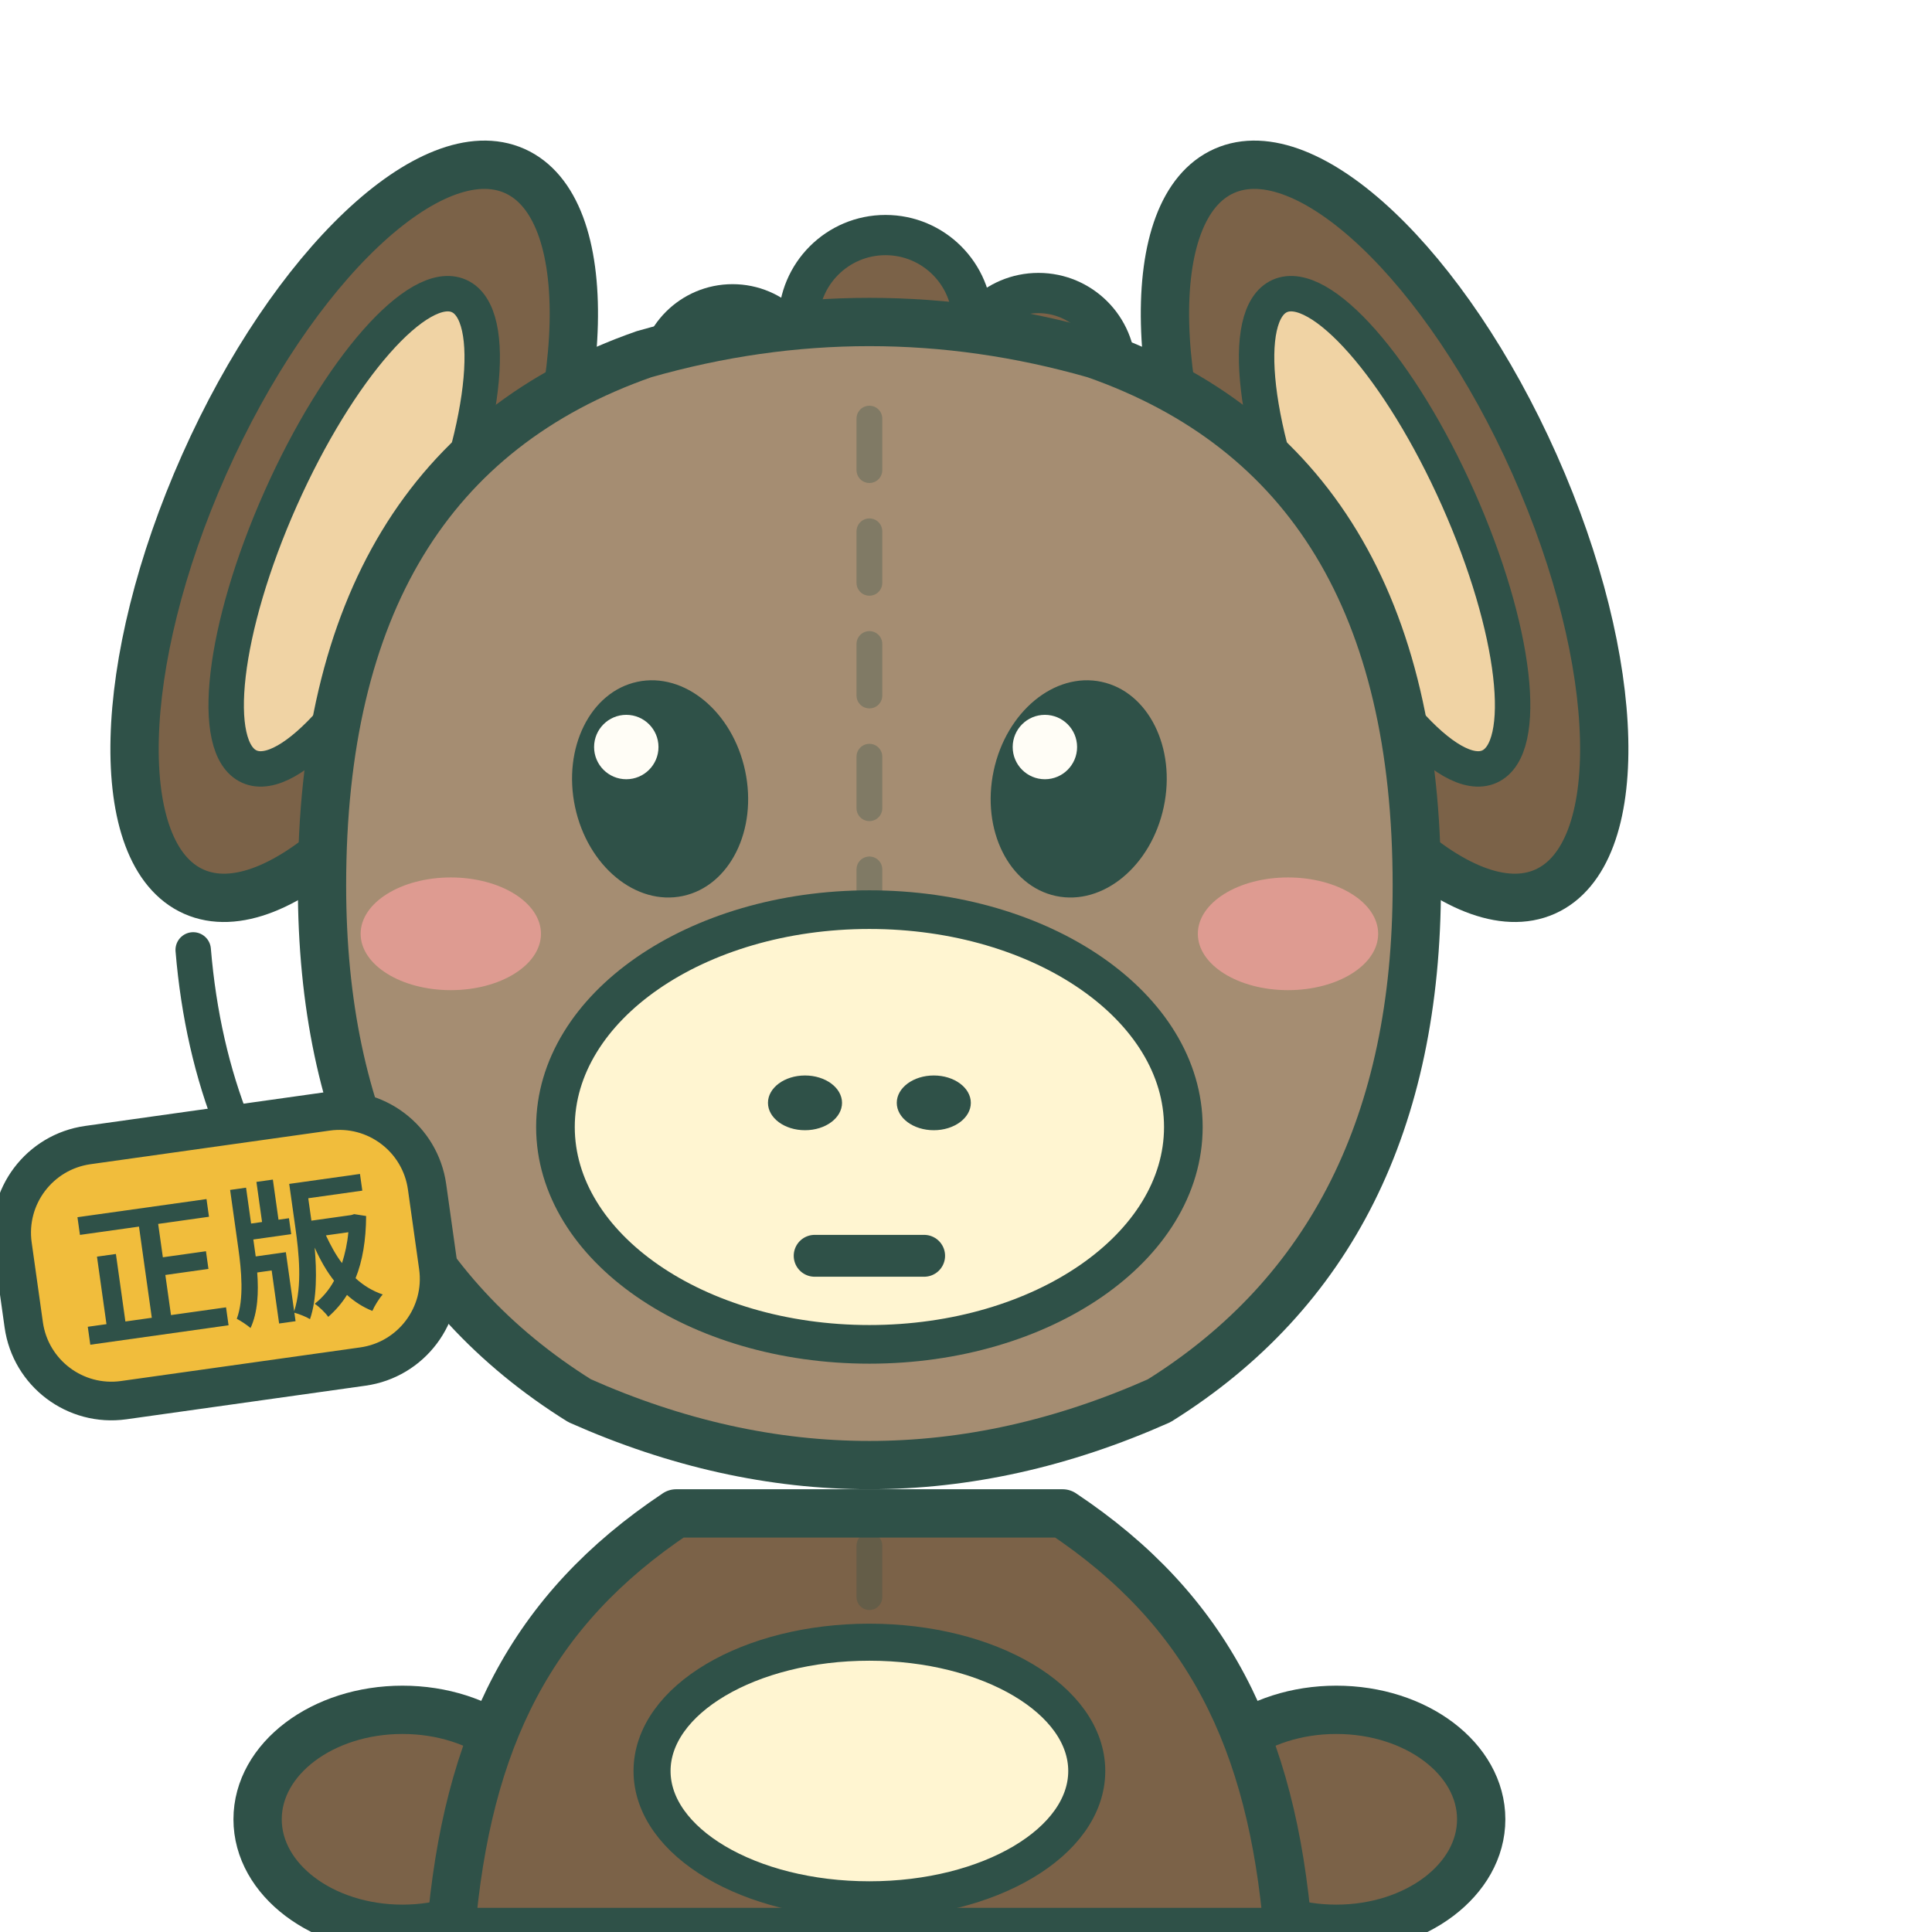
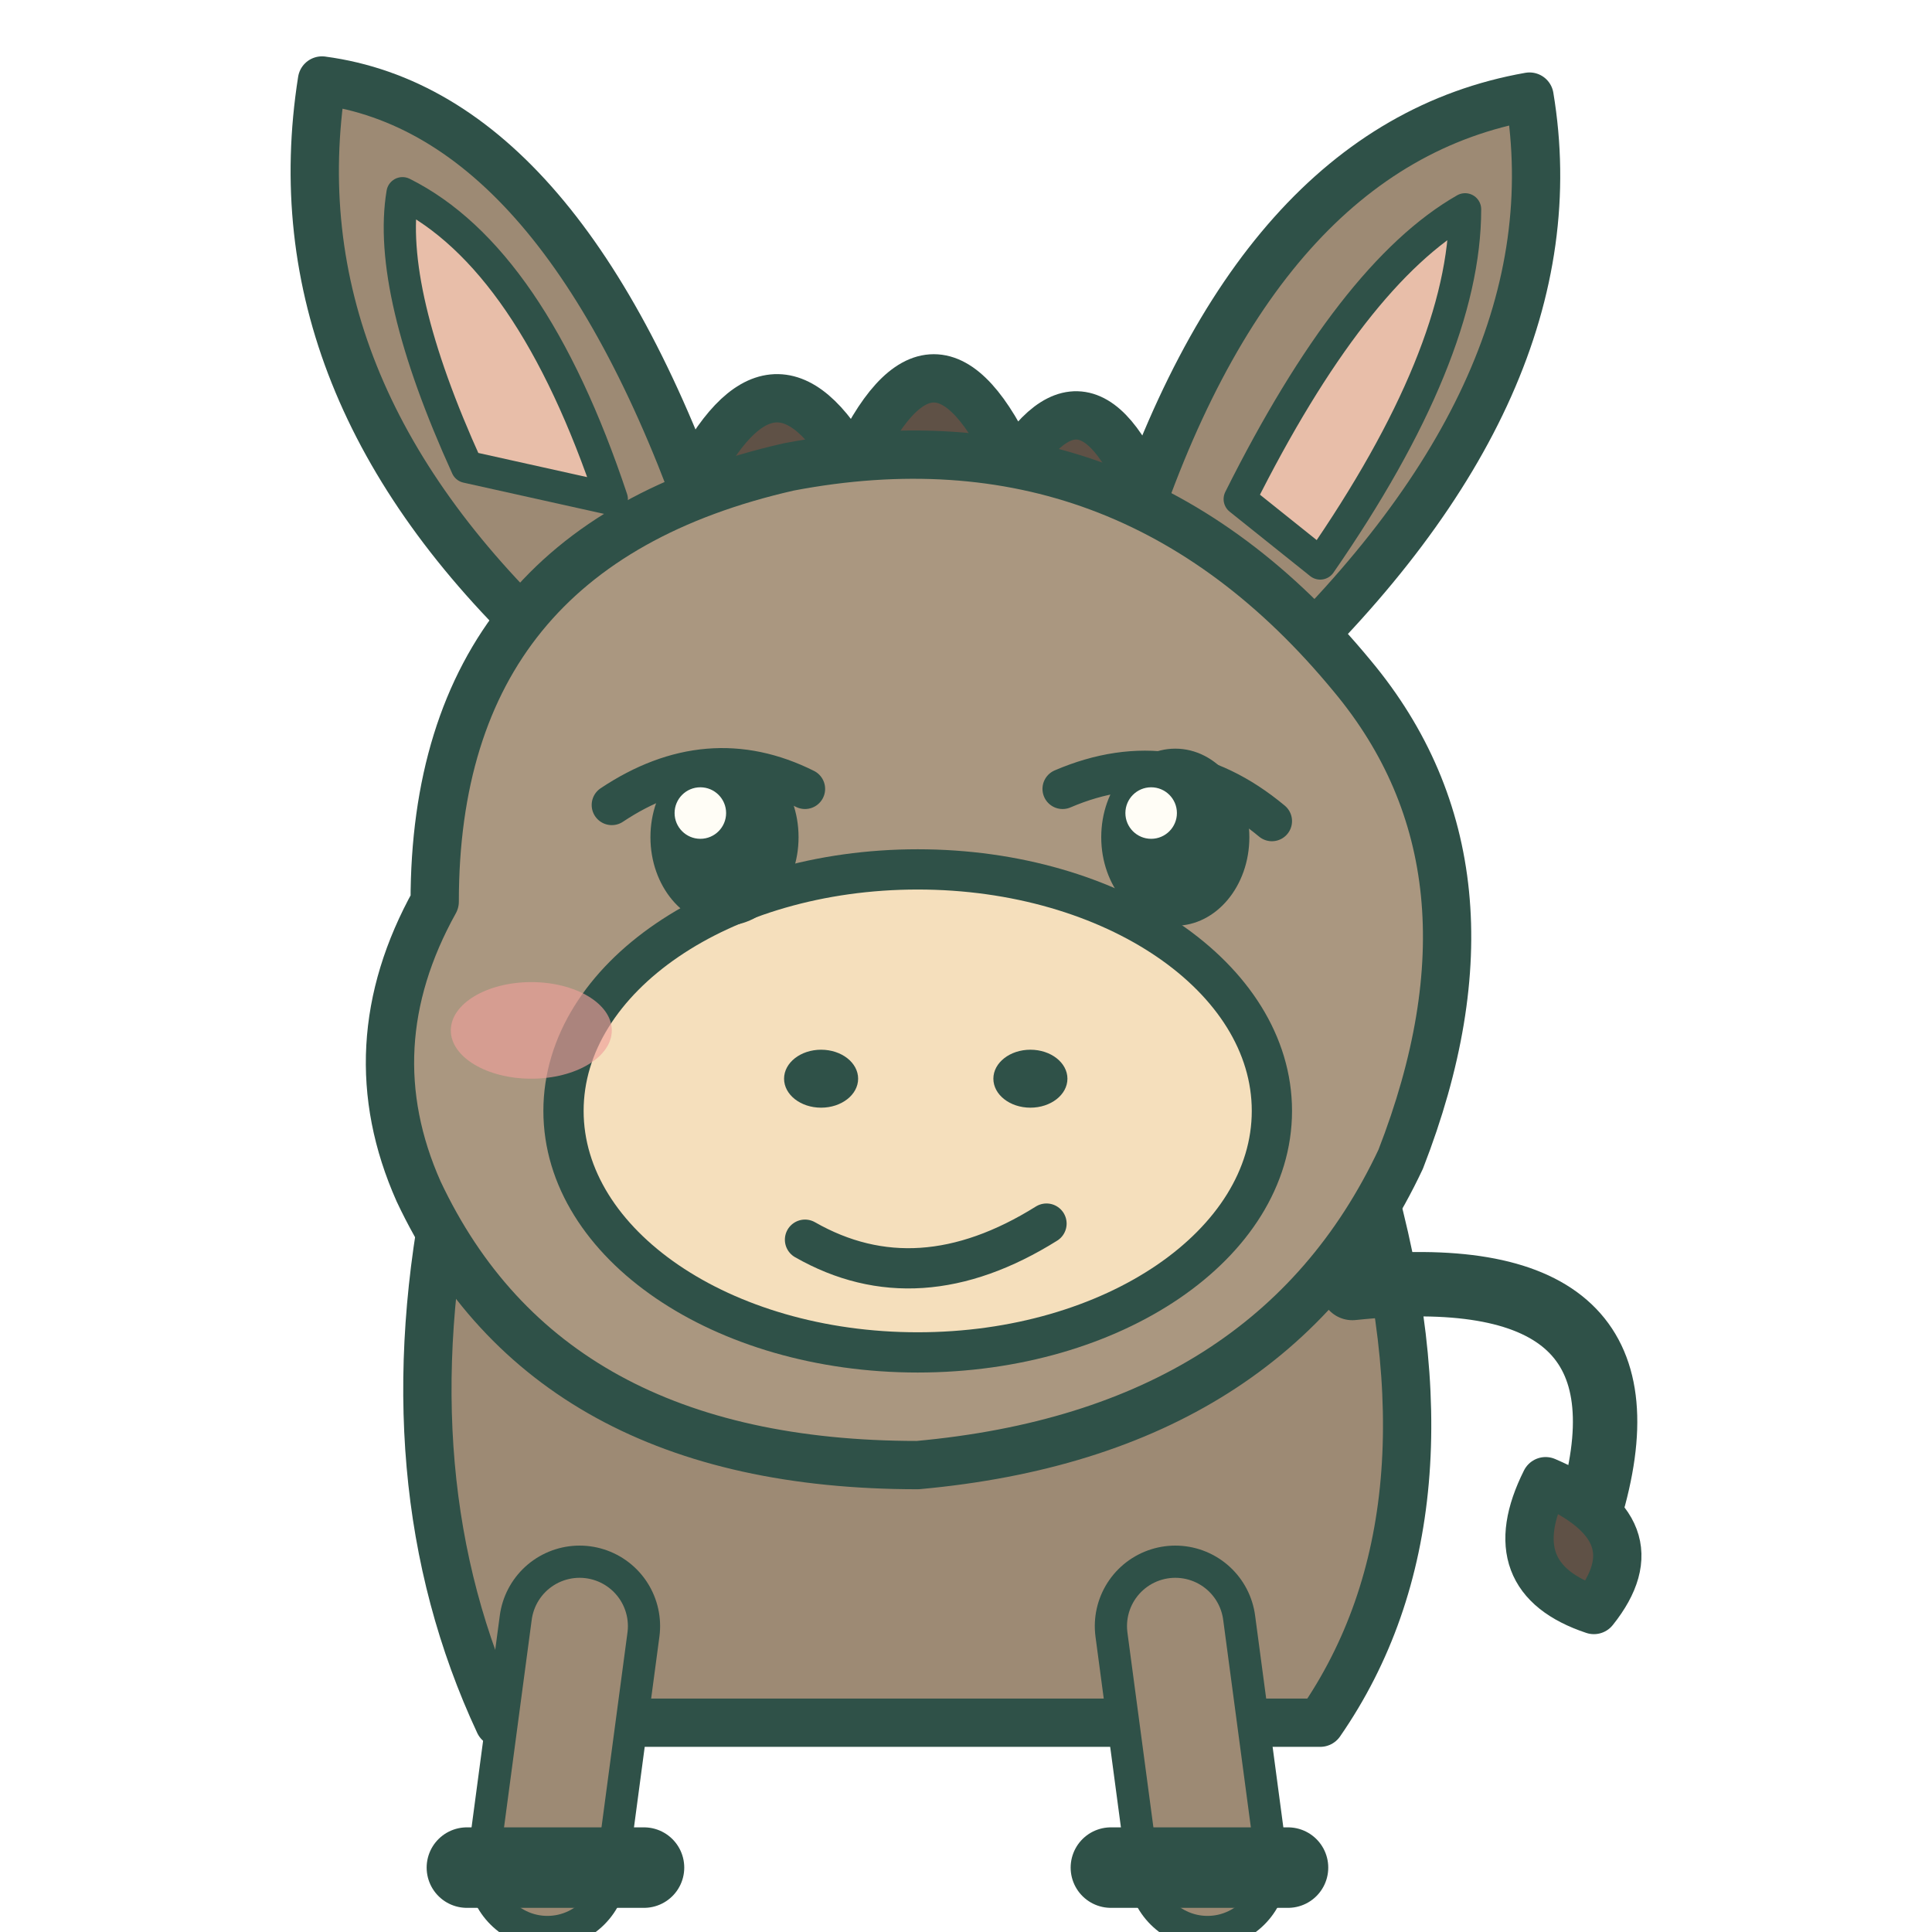
<svg xmlns="http://www.w3.org/2000/svg" viewBox="0 0 120 120" role="img" aria-label="art-donkey">
  <defs>
    <symbol id="art-donkey" viewBox="0 0 120 120">
      <g stroke="#2f5148" stroke-width="3" stroke-linecap="round" stroke-linejoin="round">
-         <ellipse cx="22" cy="33" rx="10.2" ry="24.5" fill="#7b6248" transform="rotate(24 22 33)" />
-         <ellipse cx="22" cy="33" rx="5" ry="16" fill="#f0d3a4" stroke-width="2.2" transform="rotate(24 22 33)" />
-         <ellipse cx="86" cy="33" rx="10.2" ry="24.5" fill="#7b6248" transform="rotate(-24 86 33)" />
-         <ellipse cx="86" cy="33" rx="5" ry="16" fill="#f0d3a4" stroke-width="2.2" transform="rotate(-24 86 33)" />
-         <ellipse cx="25" cy="113" rx="9" ry="6.8" fill="#7b6248" />
-         <ellipse cx="83" cy="113" rx="9" ry="6.8" fill="#7b6248" />
-         <path d="M42 94 C33 100 29 108 28 120 L80 120 C79 108 75 100 66 94 Z" fill="#7b6248" />
-         <ellipse cx="54" cy="110" rx="13.5" ry="8" fill="#fff5d1" stroke-width="2.3" />
-         <circle cx="45.5" cy="23.5" r="4.6" fill="#7b6248" stroke-width="2.5" />
-         <circle cx="55" cy="20" r="5.4" fill="#7b6248" stroke-width="2.5" />
-         <circle cx="64.5" cy="23" r="4.8" fill="#7b6248" stroke-width="2.5" />
-         <path d="M20 55 Q20 29 40 22 Q54 18 68 22 Q88 29 88 55 Q88 77 72 87 Q54 95 36 87 Q20 77 20 55 Z" fill="#a58d72" />
-         <ellipse cx="54" cy="70" rx="19.5" ry="13.5" fill="#fff5d1" stroke-width="2.4" />
-         <ellipse cx="41" cy="49" rx="5.4" ry="6.8" fill="#2f5148" stroke="none" transform="rotate(-12 41 49)" />
-         <ellipse cx="67" cy="49" rx="5.4" ry="6.8" fill="#2f5148" stroke="none" transform="rotate(12 67 49)" />
-         <circle cx="38.9" cy="46.4" r="2" fill="#fffdf6" stroke="none" />
-         <circle cx="64.9" cy="46.4" r="2" fill="#fffdf6" stroke="none" />
-         <ellipse cx="50" cy="68.5" rx="2.3" ry="1.7" fill="#2f5148" stroke="none" />
-         <ellipse cx="58" cy="68.5" rx="2.3" ry="1.7" fill="#2f5148" stroke="none" />
-         <path d="M50.6 78 L57.4 78" fill="none" stroke-width="2.6" />
-         <ellipse cx="28" cy="58" rx="5.6" ry="3.5" fill="#ee9f9a" stroke="none" opacity=".78" />
-         <ellipse cx="80" cy="58" rx="5.6" ry="3.5" fill="#ee9f9a" stroke="none" opacity=".78" />
-         <path d="M54 26 L54 56" fill="none" stroke-width="1.6" stroke-dasharray="3.2 3.8" opacity=".32" />
-         <path d="M54 96 L54 102" fill="none" stroke-width="1.6" stroke-dasharray="3.2 3.8" opacity=".3" />
-         <path d="M12 59 Q12.5 65 14.5 70" fill="none" stroke-width="2.2" />
-         <g transform="rotate(-8 14 78)">
-           <rect x="1" y="70" width="26" height="16" rx="5.5" fill="#f1bd3c" stroke-width="2.4" />
-           <text x="14" y="81.8" text-anchor="middle" font-family="sans-serif" font-size="9.5" font-weight="700" fill="#2f5148" stroke="none">正版</text>
+         <g data-part="donkey-body">
+           <path d="M28 73 Q24 92 31 107 L82 107 Q91 94 85 73 Z" fill="#9d8a74" />
+           <path d="M36 101 L34 116 M73 101 L75 116" fill="none" stroke-width="10" />
+           <path d="M36 101 L34 116 M73 101 L75 116" fill="none" stroke="#9d8a74" stroke-width="6" />
+           <path d="M29 116 H40 M69 116 H80" fill="none" stroke-width="5" />
+           <path d="M84 80 Q103 78 99 93" fill="none" stroke-width="4" />
+           <path d="M96 92 Q103 95 99 100 Q93 98 96 92 Z" fill="#5f5146" />
        </g>
+         <g data-part="donkey-ears">
+           <path d="M34 40 Q17 24 20 5 Q35 7 44 33 Z" fill="#9d8a74" />
+           <path d="M29 29 Q24 18 25 12 Q33 16 38 31 Z" fill="#e8bea9" stroke-width="2" />
+           <path d="M70 34 Q78 9 95 6 Q98 24 79 42 Z" fill="#9d8a74" />
+           <path d="M77 31 Q84 17 91 13 Q91 22 82 35 Z" fill="#e8bea9" stroke-width="2" />
+         </g>
+         <path data-part="donkey-mane" d="M43 30 Q48 20 53 29 Q58 18 63 29 Q68 21 72 33" fill="#5f5146" />
+         <path d="M27 56 Q27 34 49 29 Q70 25 84 42 Q94 54 87 72 Q79 89 57 91 Q34 91 26 74 Q22 65 27 56 Z" fill="#aa9780" />
+         <ellipse data-part="donkey-muzzle" cx="57" cy="69" rx="22" ry="15" fill="#f5dfbc" stroke-width="2.5" />
+         <path d="M38 50 Q44 46 50 49 M66 49 Q73 46 79 51" fill="none" stroke-width="2.5" />
+         <ellipse cx="45" cy="52" rx="4.6" ry="5.5" fill="#2f5148" stroke="none" />
+         <ellipse cx="73" cy="52" rx="4.6" ry="5.5" fill="#2f5148" stroke="none" />
+         <circle cx="43.5" cy="50.5" r="1.6" fill="#fffdf6" stroke="none" />
+         <circle cx="71.5" cy="50.5" r="1.6" fill="#fffdf6" stroke="none" />
+         <ellipse cx="51" cy="67" rx="2.3" ry="1.8" fill="#2f5148" stroke="none" />
+         <ellipse cx="64" cy="67" rx="2.3" ry="1.8" fill="#2f5148" stroke="none" />
+         <path d="M50 77 Q57 81 65 76" fill="none" stroke-width="2.5" />
+         <ellipse cx="33" cy="64" rx="5" ry="3" fill="#ee9f9a" stroke="none" opacity=".65" />
      </g>
    </symbol>
  </defs>
  <use href="#art-donkey" width="120" height="120" />
</svg>
